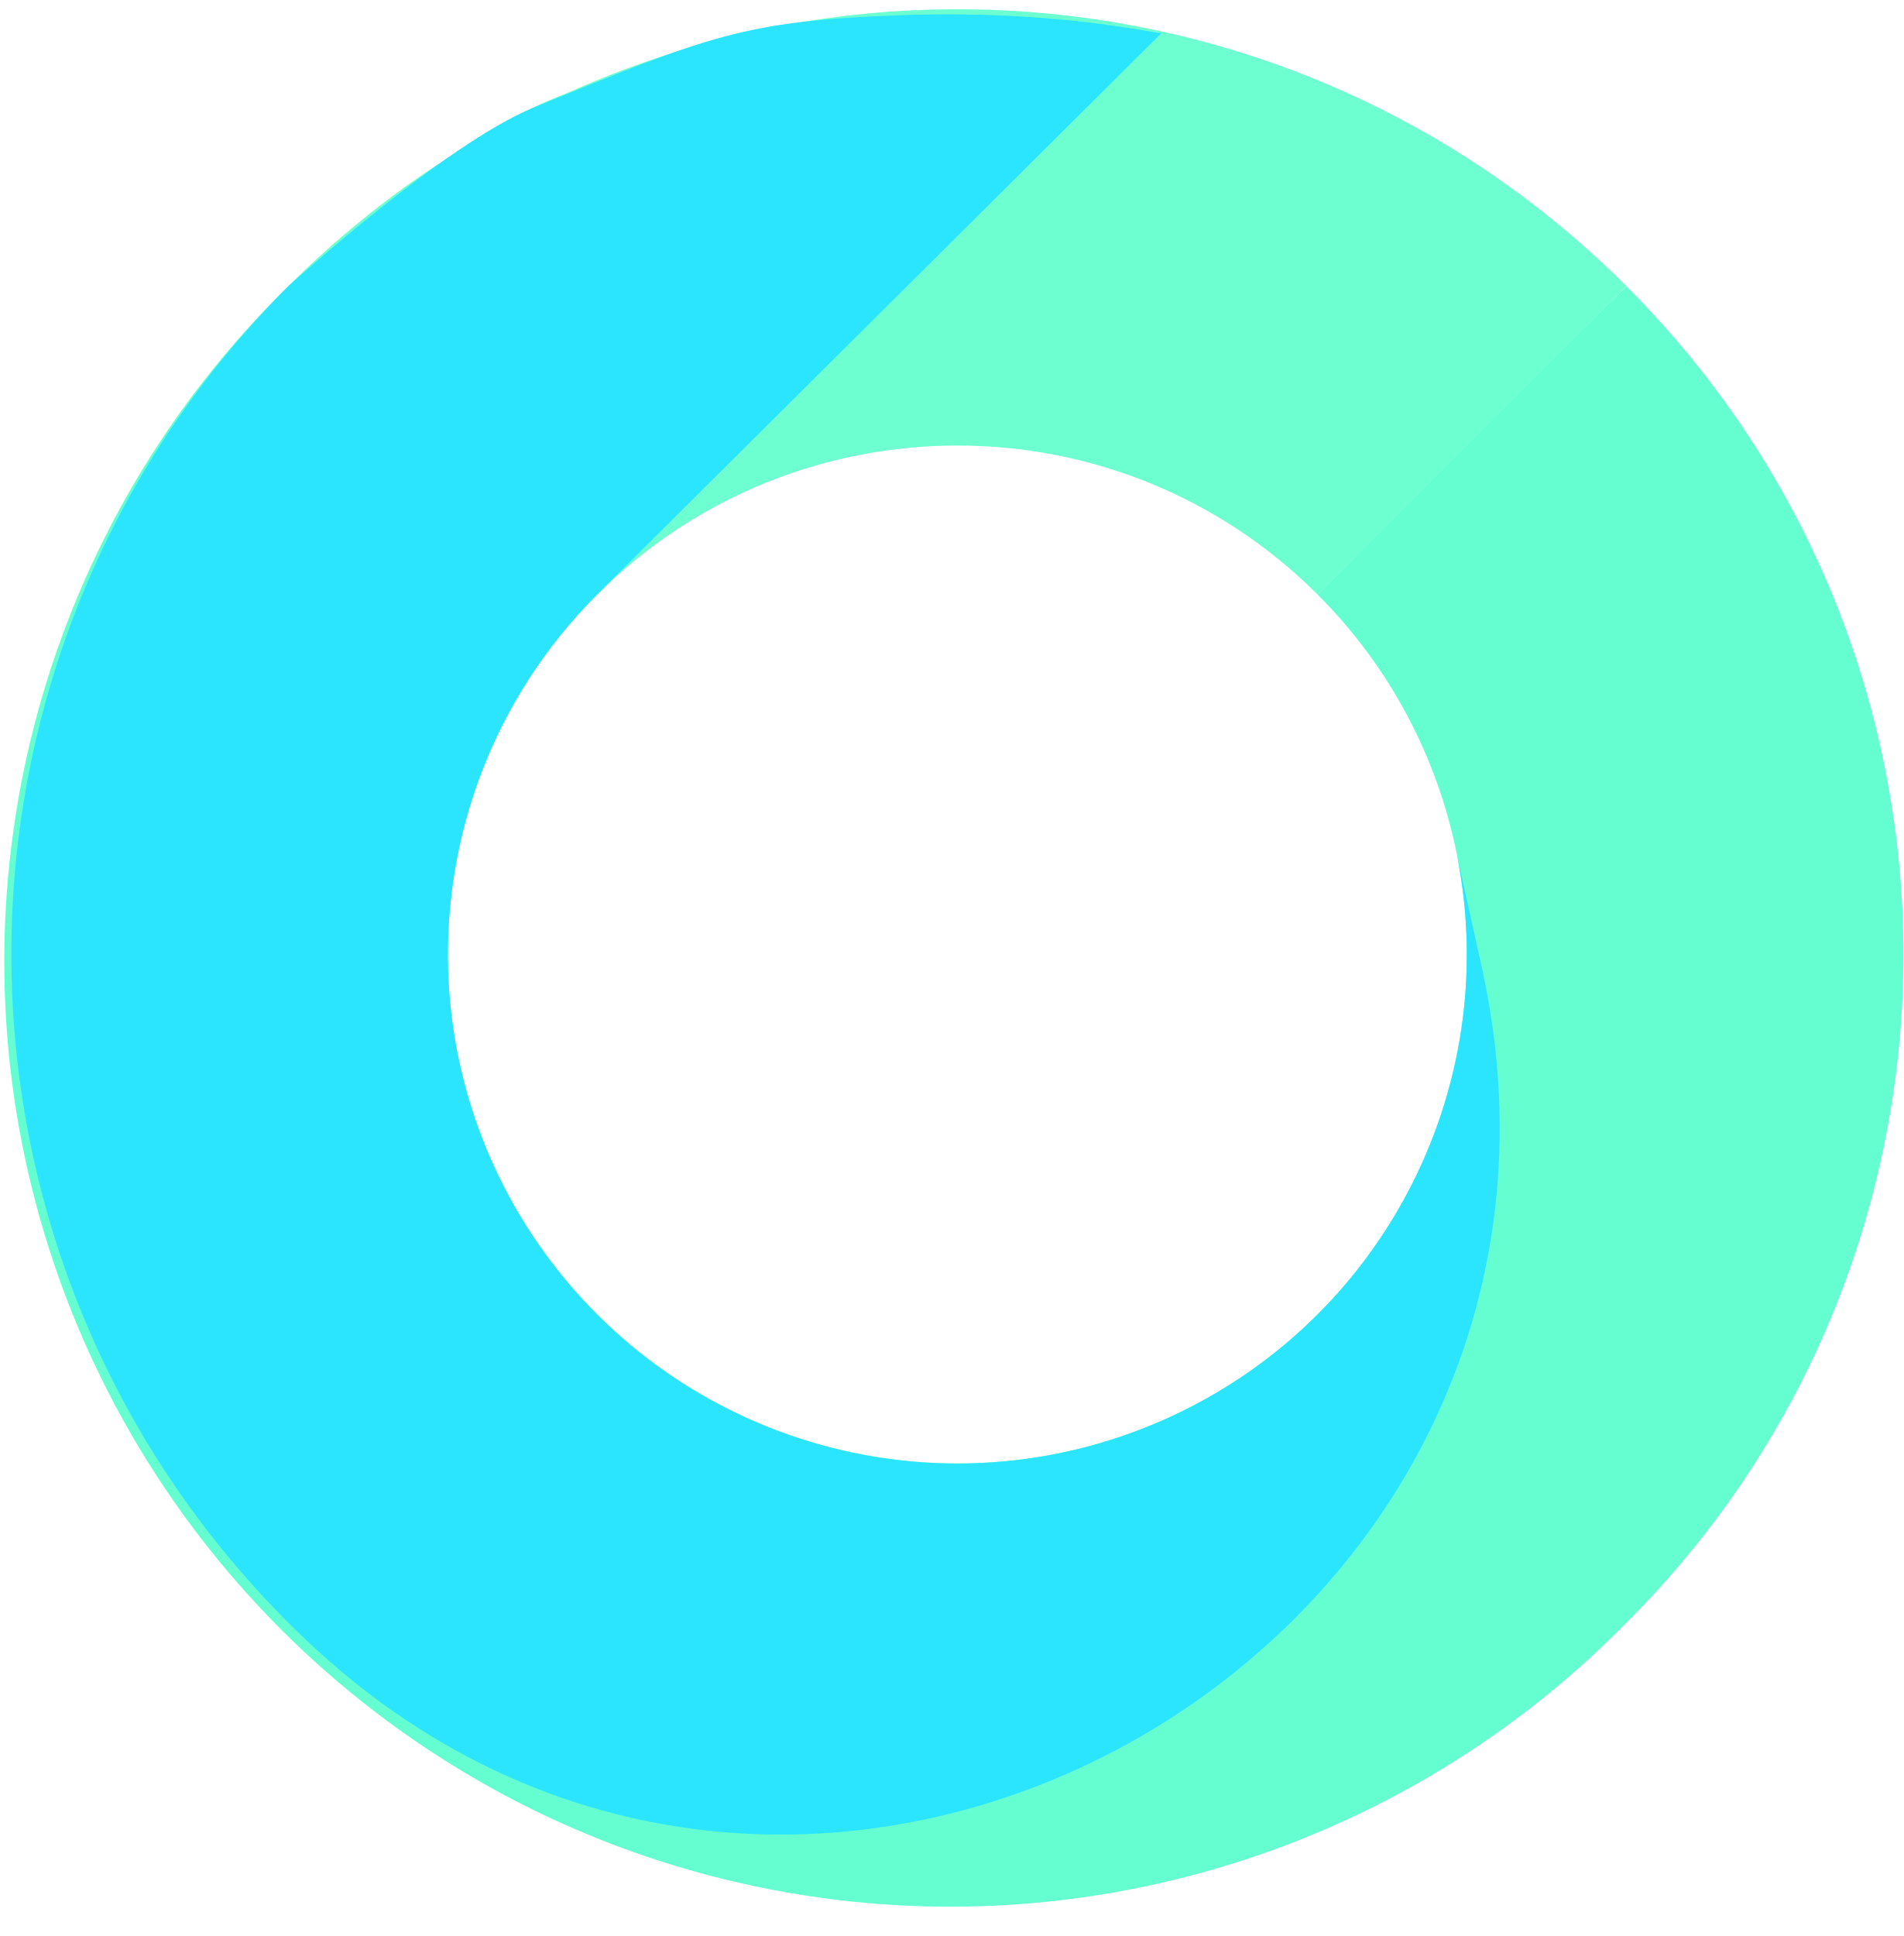
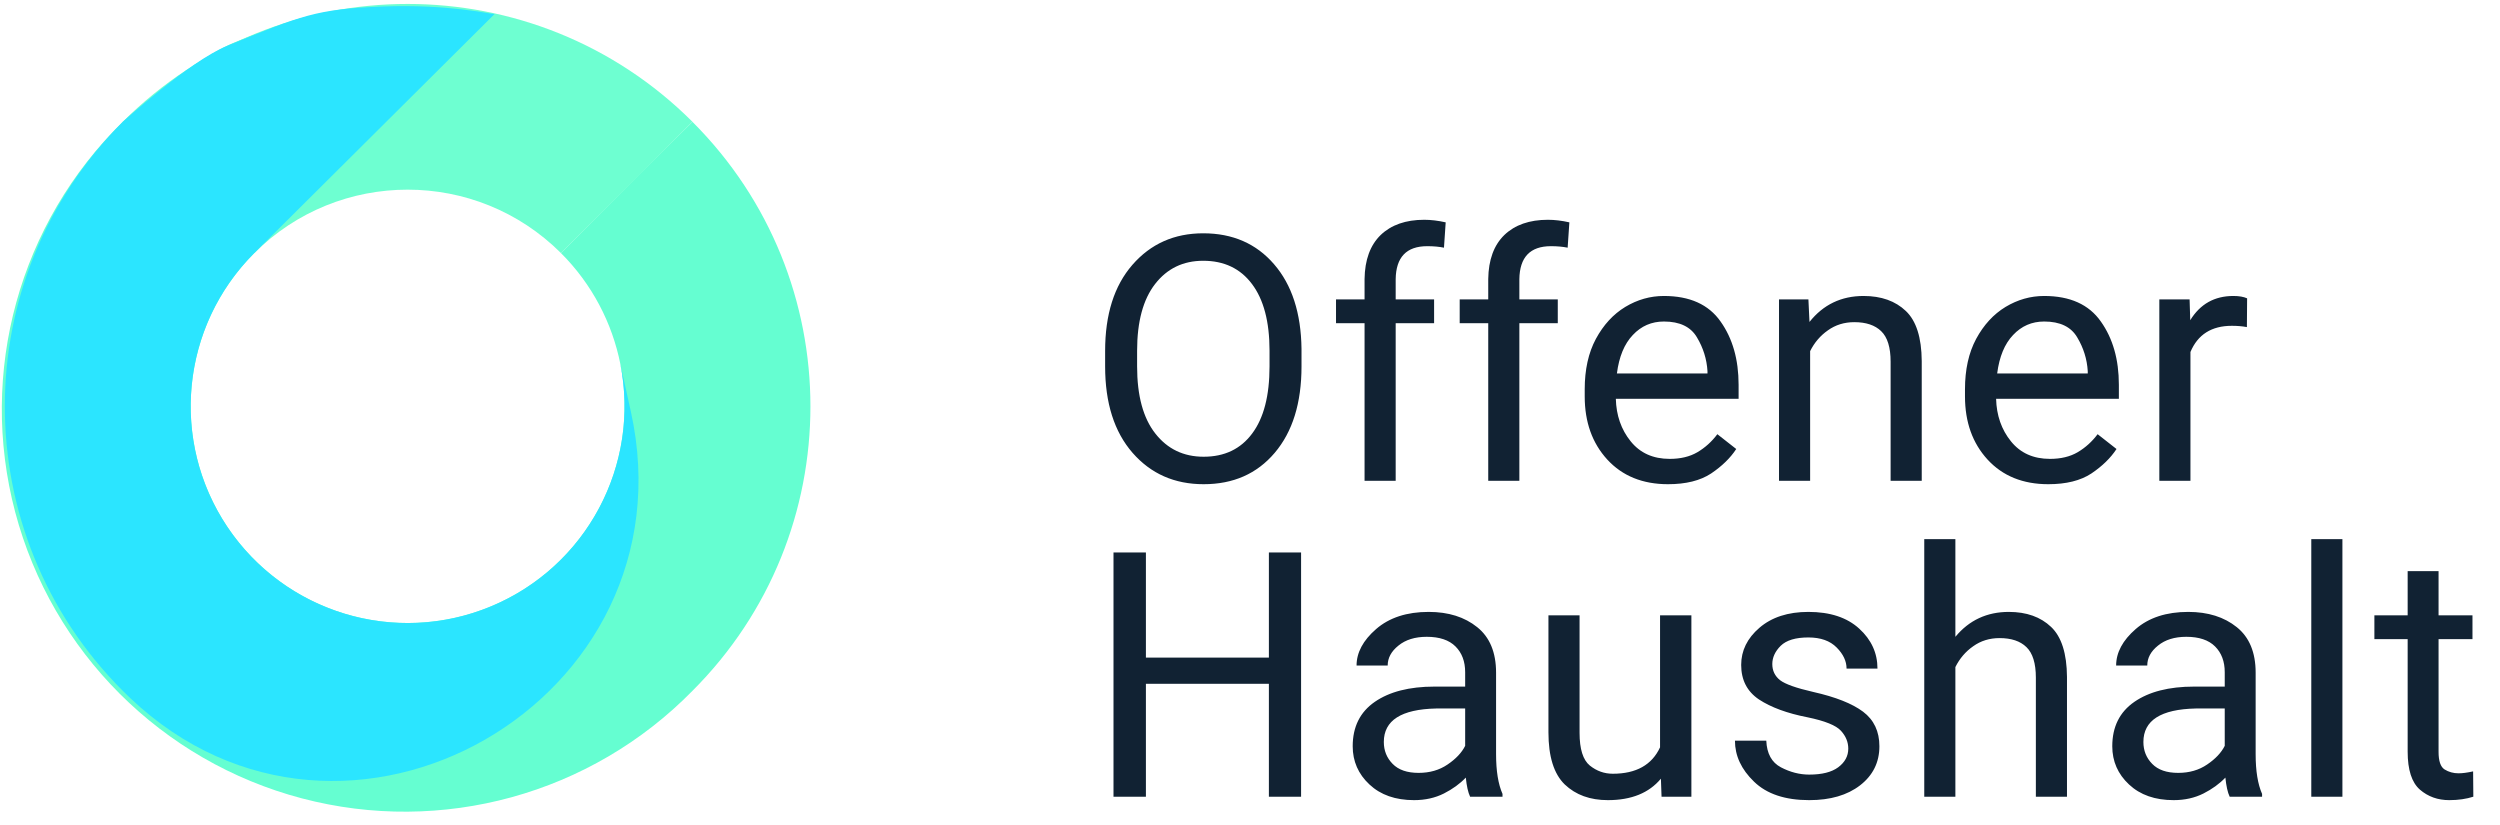
- <svg xmlns="http://www.w3.org/2000/svg" width="59" height="60" viewBox="0 0 59 60">
-   <g fill="none" fill-rule="nonzero">
-     <path fill="#65FED1" d="M50.411 8.87l-3.916 3.856-5.655 5.7a15.762 15.762 0 0 1 3.424 17.19 15.79 15.79 0 0 1-14.59 9.739 15.79 15.79 0 0 1-14.588-9.738 15.762 15.762 0 0 1 3.424-17.19L35.943 1.018C33.695.5 31.186.355 28.489.442c-3.573.116-8.349 1.35-11.53 2.695-3.182 1.344-8.02 5.73-8.02 5.73a29.274 29.274 0 0 0-7.833 28.412 29.31 29.31 0 0 0 20.861 20.84 29.347 29.347 0 0 0 28.443-7.826c11.452-11.436 11.452-29.982.001-41.422z" />
-     <path fill="#6EFFD1" d="M40.84 18.426l9.571-9.56c-11.452-11.438-30.019-11.438-41.47 0l9.57 9.56c6.166-6.158 16.163-6.158 22.33 0z" />
-     <path fill="#2BE5FF" d="M45.152 26.463c1.49 7.382-2.45 14.787-9.41 17.681a15.8 15.8 0 0 1-19.191-5.788 15.761 15.761 0 0 1 1.957-19.93L36.004 1.023c-.366 0-3.308-.729-8.139-.55-4.83.18-5.91.652-11.314 2.857C13.772 4.463 8.94 8.866 8.94 8.866c-11.451 11.44-11.451 29.987 0 41.427.179.179.36.355.541.528 15.629 14.84 41.088.182 36.447-20.853l-.776-3.505z" />
+ <svg xmlns="http://www.w3.org/2000/svg" width="182px" height="60px" viewBox="0 0 182 60" version="1.1">
+   <defs />
+   <g id="Final" stroke="none" stroke-width="1" fill="none" fill-rule="evenodd">
+     <g id="04_Kein-Suchergebnis-" transform="translate(-31, -44)">
+       <g id="Group-3" transform="translate(31, 44)">
+         <path d="M8.682,8.909 L12.537,12.825 L18.237,18.48 C22.748,13.964 29.533,12.612 35.428,15.056 C41.322,17.5 45.166,23.258 45.166,29.645 C45.166,36.032 41.322,41.79 35.428,44.234 C29.533,46.678 22.748,45.327 18.237,40.811 L0.83,23.378 C0.309,25.625 0.166,28.134 0.253,30.832 C0.369,34.404 1.603,39.18 2.948,42.362 C4.292,45.544 8.677,50.381 8.677,50.381 C16.051,57.918 26.901,60.91 37.09,58.215 C47.279,55.52 55.237,47.553 57.929,37.353 C60.621,27.153 57.633,16.292 50.104,8.91 C38.668,-2.542 20.121,-2.542 8.682,8.909 Z" id="_Path_3" fill="#65FED1" fill-rule="nonzero" transform="translate(29.56554, 29.75477) rotate(90) translate(-29.56554, -29.75477) " />
+         <path d="M38.745,-1.808 L29.185,-11.378 C17.746,0.074 17.746,18.64 29.185,30.092 L38.745,20.522 C32.586,14.356 32.586,4.359 38.745,-1.808 L38.745,-1.808 Z" id="_Path_" fill="#6EFFD1" fill-rule="nonzero" transform="translate(29.67563, 9.356953) rotate(90) translate(-29.67563, -9.356953) " />
+         <path d="M21.23,6.916 C28.612,5.426 36.017,9.368 38.911,16.327 C41.805,23.287 39.381,31.324 33.123,35.518 C26.865,39.711 18.518,38.891 13.194,33.56 L-4.21,16.065 C-4.21,16.43 -4.939,19.373 -4.759,24.203 C-4.58,29.034 -4.108,30.113 -1.903,35.518 C-0.769,38.296 3.634,43.129 3.634,43.129 C15.074,54.58 33.62,54.58 45.06,43.129 C45.239,42.95 45.415,42.769 45.588,42.587 C60.428,26.959 45.77,1.5 24.735,6.141 L21.23,6.916 Z" id="_Path_5" fill="#2BE5FF" fill-rule="nonzero" transform="translate(23.41793, 28.65073) rotate(90) translate(-23.41793, -28.65073) " />
+         <text id="Offener-Haushalt" font-family="Roboto-Medium, Roboto" font-size="25" font-weight="400" line-spacing="23" letter-spacing="0.312" fill="#112233">
+           <tspan x="79" y="35">Offener</tspan>
+           <tspan x="79" y="58">Haushalt</tspan>
+         </text>
+       </g>
+     </g>
  </g>
</svg>
